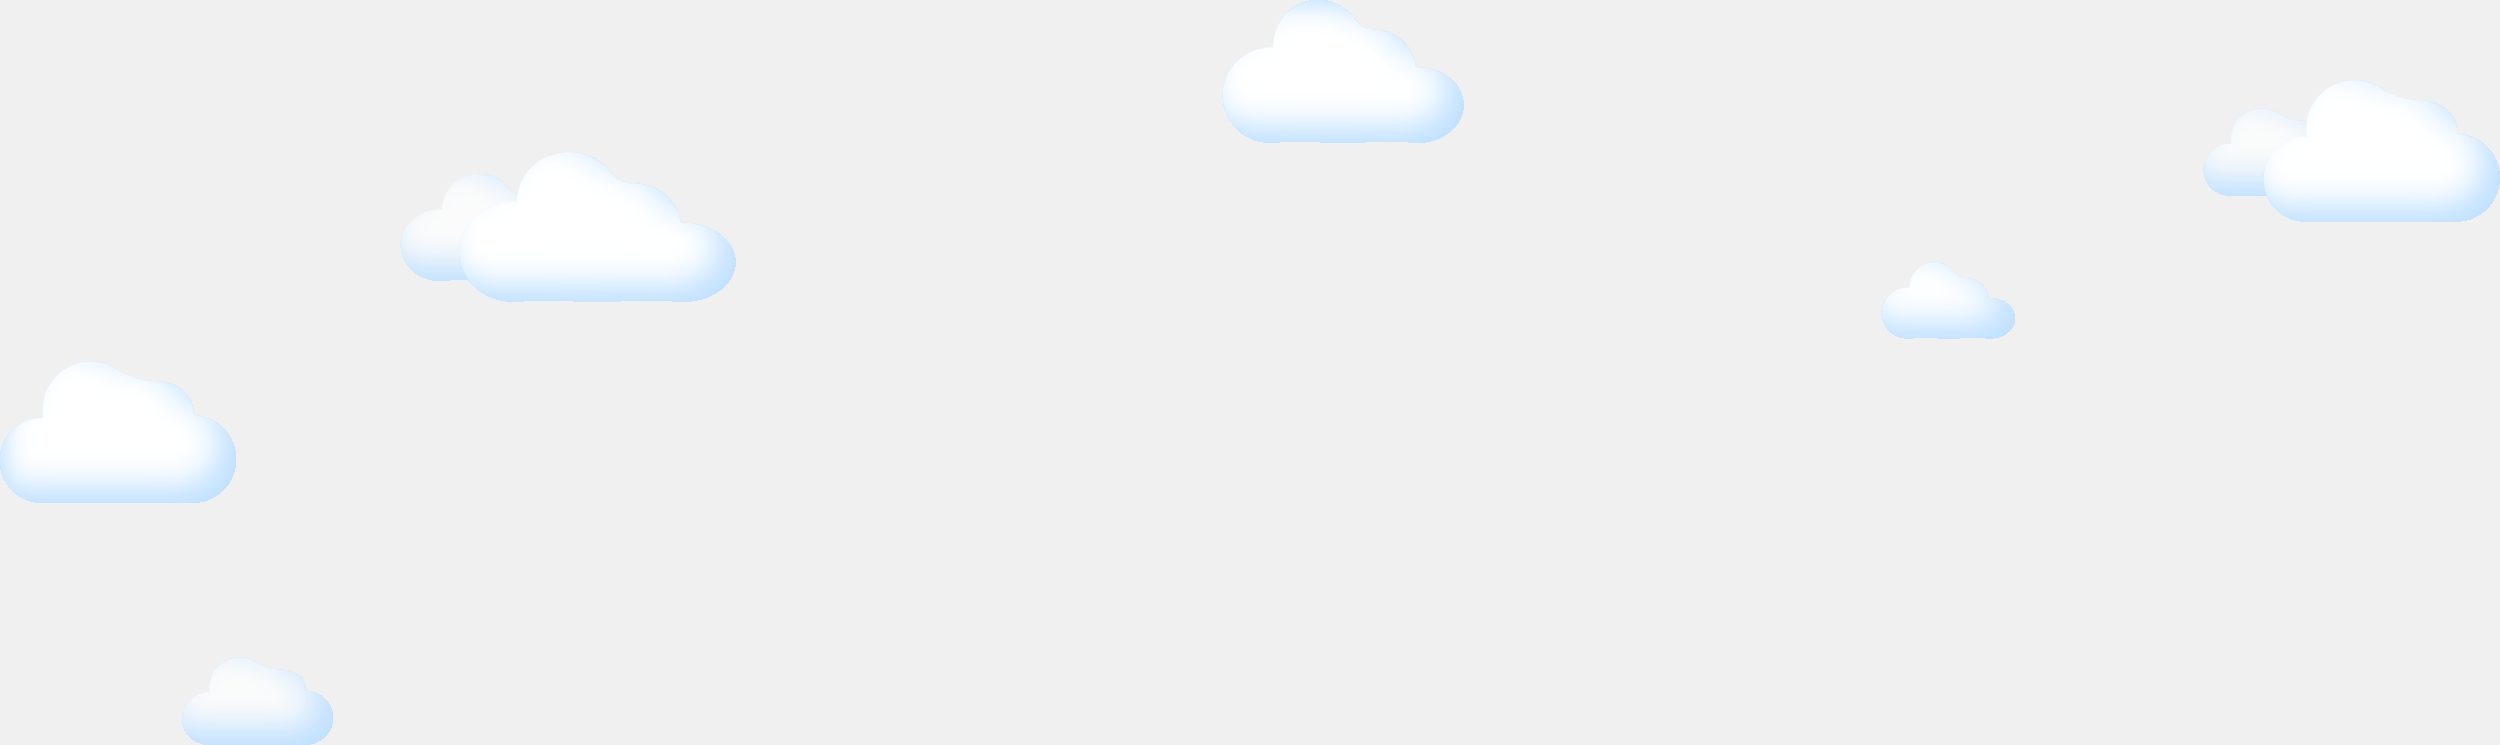
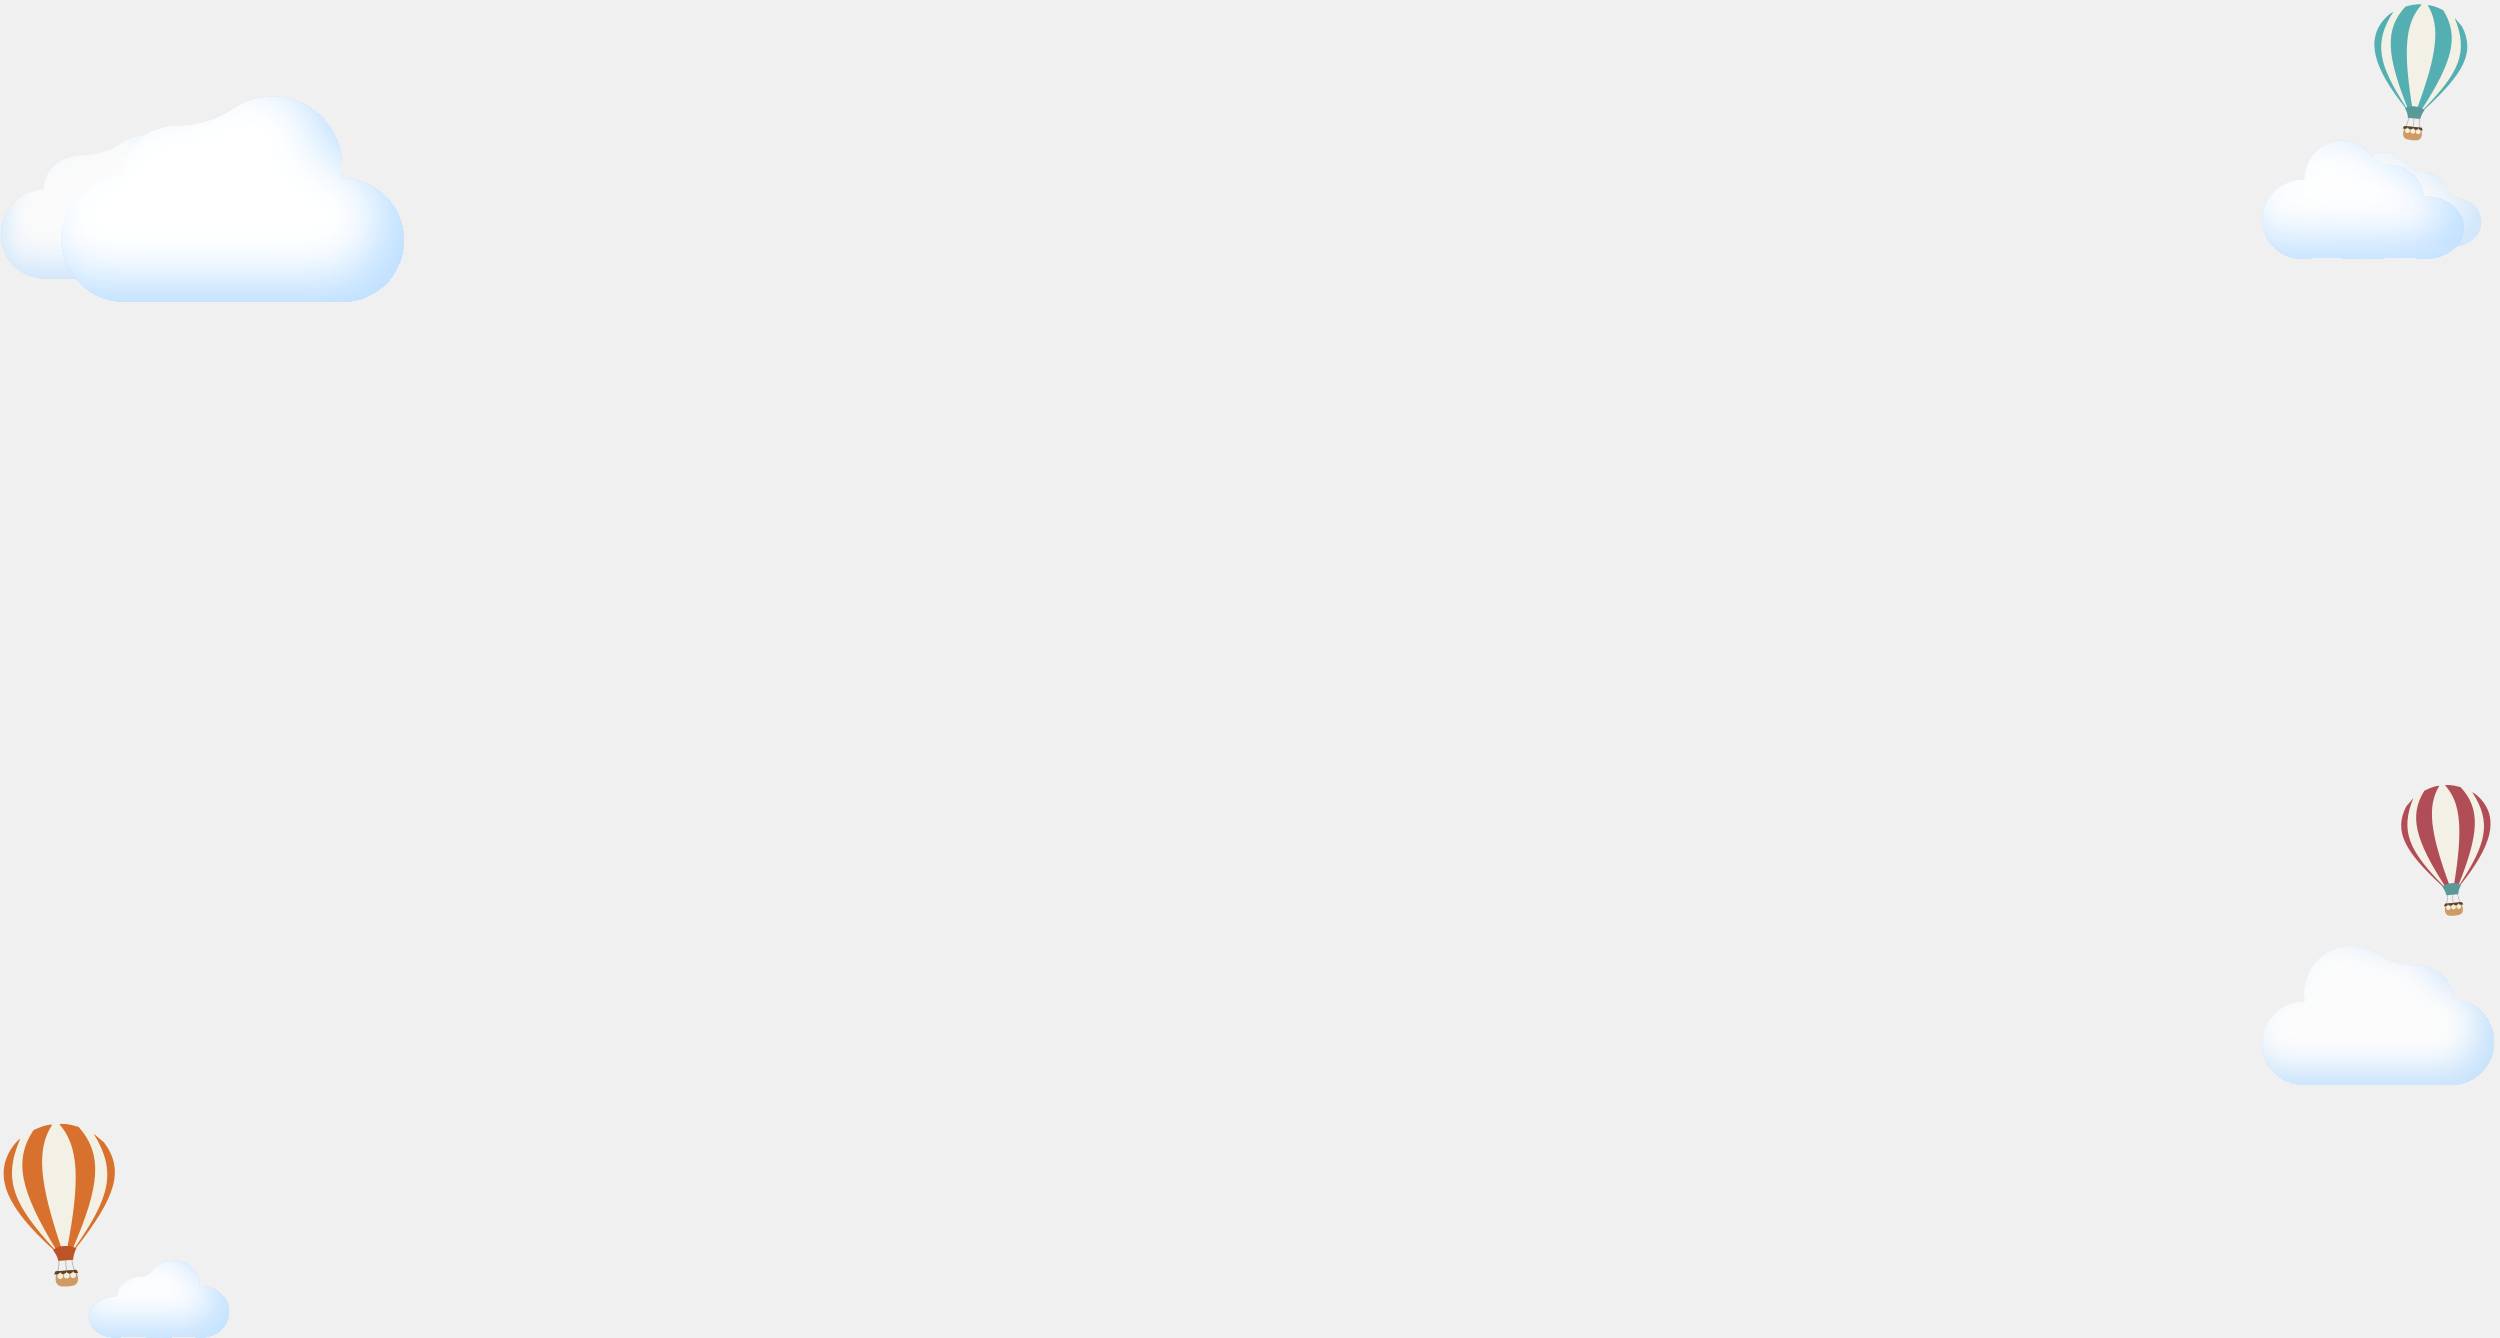
- <svg xmlns="http://www.w3.org/2000/svg" width="1840" height="548" viewBox="0 0 1840 548" fill="none">
-   <g filter="url(#filter0_i_1_83)">
-     <path fill-rule="evenodd" clip-rule="evenodd" d="M368.607 206.604C379.406 206.604 397.035 205.007 407.753 206.325C409.244 206.508 410.775 206.604 412.336 206.604C427.73 206.604 440.21 197.328 440.21 185.887C440.21 174.445 427.73 165.169 412.336 165.169V165.169C411.805 165.169 411.355 164.771 411.278 164.246C409.63 153.071 399.074 144.452 386.298 144.452V144.452C381.834 144.452 377.362 142.147 374.641 138.608C369.698 132.181 361.66 128 352.583 128C337.558 128 325.377 139.458 325.377 153.592V153.592C325.377 153.944 325.085 154.229 324.733 154.218C324.393 154.207 324.051 154.201 323.708 154.201C307.853 154.201 295 165.932 295 180.402C295 194.873 307.853 206.604 323.708 206.604C324.933 206.604 326.14 206.534 327.325 206.398C337.959 205.178 357.903 206.604 368.607 206.604V206.604V206.604Z" fill="white" fill-opacity="0.7" />
+ <svg xmlns="http://www.w3.org/2000/svg" width="2558" height="1369" viewBox="0 0 2558 1369" fill="none">
+   <g opacity="0.66" filter="url(#filter0_i_125_113)">
+     <path fill-rule="evenodd" clip-rule="evenodd" d="M2457.44 252.511C2469.51 252.511 2489.92 250.612 2501.89 252.18C2503.56 252.398 2505.27 252.511 2507.01 252.511C2524.46 252.511 2538.6 241.122 2538.6 227.074C2538.6 213.025 2524.46 201.637 2507.01 201.637V201.637C2506.41 201.637 2505.9 201.185 2505.82 200.589C2503.99 186.827 2492 176.2 2477.49 176.2V176.2C2472.49 176.2 2467.42 173.617 2464.6 169.484C2459.03 161.334 2449.76 156 2439.27 156C2422.24 156 2408.43 170.068 2408.43 187.422V187.422C2408.43 187.854 2408.07 188.202 2407.64 188.188C2407.28 188.176 2406.91 188.17 2406.54 188.17C2388.57 188.17 2374 202.573 2374 220.34C2374 238.107 2388.57 252.51 2406.54 252.51C2407.9 252.51 2409.24 252.428 2410.55 252.269C2422.41 250.829 2445.49 252.511 2457.44 252.511V252.511V252.511Z" fill="white" />
  </g>
-   <g filter="url(#filter1_i_1_83)">
-     <path fill-rule="evenodd" clip-rule="evenodd" d="M1434.68 249C1441.9 249 1453.97 247.887 1461.13 248.806C1462.12 248.934 1463.15 249 1464.19 249C1474.58 249 1483 242.392 1483 234.24C1483 226.089 1474.58 219.481 1464.19 219.481V219.481C1463.83 219.481 1463.53 219.212 1463.48 218.857C1462.38 210.879 1455.25 204.721 1446.62 204.721V204.721C1443.62 204.721 1440.61 203.177 1438.88 200.738C1435.55 196.057 1430.07 193 1423.86 193C1413.72 193 1405.5 201.163 1405.5 211.233V211.233C1405.5 211.483 1405.29 211.686 1405.04 211.678C1404.82 211.67 1404.6 211.667 1404.37 211.667C1393.67 211.667 1385 220.024 1385 230.333C1385 240.643 1393.67 249 1404.37 249C1405.19 249 1405.99 248.952 1406.78 248.858C1413.88 248.011 1427.53 249 1434.68 249V249V249Z" fill="white" />
+   <path d="M2460.96 129.028L2477.37 130.608L2478.37 133.204L2477.75 133.144C2477.75 133.144 2478.86 138.66 2476.97 141.195C2475.68 142.931 2474.53 143.485 2472.37 143.57C2469.15 143.698 2466.73 143.33 2463.7 142.736C2461.48 142.3 2460.32 141.523 2459.32 139.495C2457.93 136.661 2460.1 131.445 2460.1 131.445L2459.48 131.385L2460.96 129.028Z" fill="#CF9A64" />
+   <path d="M2464.43 120.624C2463.92 124.29 2463.09 126.479 2461.9 129.455" stroke="#ACACAC" stroke-width="0.669" />
+   <path d="M2470.1 121.17L2469.23 130.161" stroke="#ACACAC" stroke-width="0.669" />
+   <path d="M2475.42 121.683C2475.11 125.285 2475.51 127.579 2476.22 130.834" stroke="#ACACAC" stroke-width="0.669" />
+   <path fill-rule="evenodd" clip-rule="evenodd" d="M2521.81 61.095C2523.31 57.666 2524.29 53.99 2524.66 50.13C2526.84 27.509 2507.28 7.118 2480.99 4.585C2454.69 2.053 2431.6 18.338 2429.42 40.96C2429.05 44.863 2429.32 48.699 2430.16 52.389C2432.75 70.022 2440.46 84.183 2460.73 110.185C2469.14 107.387 2473.26 108.54 2481.05 112.141C2506.35 88.973 2516.35 76.542 2521.81 61.095Z" fill="#F3F1E5" />
+   <path d="M2473.06 111.371C2493.81 54.98 2497.27 27.013 2483.95 5.207C2486.08 5.295 2490.53 5.672 2499.91 10.441C2516.63 37.387 2509.39 62.911 2478.05 111.852C2476.07 111.964 2474.98 111.838 2473.06 111.371Z" fill="#54AFB2" />
+   <path d="M2468.39 110.922C2458.78 51.607 2460.72 23.495 2477.95 4.629C2475.84 4.309 2471.4 3.829 2461.28 6.721C2439.73 29.982 2441.97 56.419 2463.39 110.441C2465.31 110.928 2466.42 111.014 2468.39 110.922Z" fill="#54AFB2" />
+   <path fill-rule="evenodd" clip-rule="evenodd" d="M2461.07 110.218C2464.69 108.981 2466.71 108.558 2470.28 108.753C2475.42 109.428 2477.36 110.364 2480.71 112.11L2481.05 112.142C2478.52 115.8 2477.48 117.908 2476.42 121.779L2463.77 120.561C2463.65 116.942 2462.71 114.809 2461.74 112.608C2461.4 111.832 2461.05 111.047 2460.73 110.186L2461.07 110.218Z" fill="#5B9898" />
+   <path d="M2479.75 111.68C2515.68 74.651 2526.26 54.117 2511.59 18.288L2519.15 27.082C2532.66 53.603 2521.3 74.749 2480.71 112.109L2479.75 111.68Z" fill="#54AFB2" />
+   <path d="M2462.1 109.981C2434.08 66.794 2427.89 44.309 2449.02 11.927C2445.53 13.838 2443.32 15.663 2439.74 19.436C2420.31 41.259 2428.97 69.91 2461.07 110.218L2462.1 109.981Z" fill="#54AFB2" />
+   <path d="M2477.9 130.659L2459.96 128.932L2458.35 131.466L2459.03 131.531L2478.32 133.389L2479 133.454L2477.9 130.659Z" fill="#5D4227" />
+   <path fill-rule="evenodd" clip-rule="evenodd" d="M2464.1 131.354L2463.79 129.973L2463.23 131.231C2462 131.277 2460.96 132.226 2460.84 133.483C2460.71 134.853 2461.71 136.07 2463.08 136.202C2464.45 136.334 2465.67 135.33 2465.8 133.96C2465.92 132.778 2465.19 131.71 2464.1 131.354Z" fill="#F2EFDD" />
+   <path fill-rule="evenodd" clip-rule="evenodd" d="M2469.61 131.885L2469.3 130.504L2468.74 131.763C2467.51 131.809 2466.48 132.757 2466.35 134.014C2466.22 135.384 2467.23 136.601 2468.6 136.733C2469.97 136.865 2471.18 135.862 2471.32 134.492C2471.43 133.31 2470.7 132.241 2469.61 131.885Z" fill="#F2EFDD" />
+   <path fill-rule="evenodd" clip-rule="evenodd" d="M2475.13 132.415L2474.81 131.034L2474.25 132.292C2473.02 132.338 2471.99 133.286 2471.87 134.543C2471.73 135.913 2472.74 137.131 2474.11 137.262C2475.48 137.394 2476.7 136.391 2476.83 135.021C2476.94 133.839 2476.21 132.77 2475.13 132.415Z" fill="#F2EFDD" />
+   <g opacity="0.83" filter="url(#filter1_i_125_113)">
+     <path fill-rule="evenodd" clip-rule="evenodd" d="M2431.62 1109.96C2451.72 1109.96 2487.85 1109.96 2507.96 1109.96V1109.96C2532.18 1109.96 2551.82 1090.32 2551.82 1066.1C2551.82 1043.18 2534.23 1024.36 2511.81 1022.41C2510.19 1022.27 2508.96 1020.85 2508.96 1019.23V1019.23C2508.96 1002.03 2492.02 988.088 2471.13 988.088V988.088C2458.42 988.088 2443.8 983.901 2433.38 976.632C2425.57 971.191 2416.08 968 2405.84 968C2379.21 968 2357.63 989.586 2357.63 1016.21C2357.63 1018.8 2357.83 1021.35 2358.22 1023.83C2358.31 1024.4 2357.87 1024.92 2357.29 1024.92V1024.92C2333.81 1024.92 2314.77 1043.96 2314.77 1067.44C2314.77 1090.92 2333.81 1109.96 2357.29 1109.96V1109.96C2377.18 1109.96 2411.73 1109.96 2431.62 1109.96V1109.96V1109.96Z" fill="white" />
  </g>
-   <g filter="url(#filter2_i_1_83)">
-     <path fill-rule="evenodd" clip-rule="evenodd" d="M989.738 105C1002.7 105 1024.72 102.943 1037.57 104.641C1039.35 104.877 1041.19 105 1043.05 105C1061.82 105 1077.04 92.61 1077.04 77.326C1077.04 62.041 1061.82 49.651 1043.05 49.651V49.651C1042.41 49.651 1041.86 49.165 1041.78 48.524C1039.81 33.545 1026.92 21.977 1011.31 21.977V21.977C1005.93 21.977 1000.49 19.204 997.488 14.742C991.501 5.834 981.513 0 970.203 0C951.885 0 937.035 15.306 937.035 34.186V34.186C937.035 34.656 936.643 35.035 936.173 35.019C935.784 35.007 935.393 35 935 35C915.67 35 900 50.67 900 70C900 89.33 915.67 105 935 105C936.455 105 937.889 104.911 939.297 104.739C952.021 103.181 976.919 105 989.738 105V105V105Z" fill="white" />
+   <g opacity="0.9" filter="url(#filter2_i_125_113)">
+     <path fill-rule="evenodd" clip-rule="evenodd" d="M2419.3 264.639C2434.39 264.639 2459.9 262.266 2474.87 264.226C2476.95 264.498 2479.08 264.64 2481.26 264.64C2503.07 264.64 2520.75 250.404 2520.75 232.843C2520.75 215.283 2503.07 201.047 2481.26 201.047V201.047C2480.51 201.047 2479.87 200.482 2479.77 199.737C2477.49 182.534 2462.51 169.249 2444.36 169.249V169.249C2438.11 169.249 2431.78 166.02 2428.25 160.855C2421.28 150.667 2409.7 144 2396.59 144C2375.3 144 2358.04 161.585 2358.04 183.278V183.278C2358.04 183.818 2357.59 184.253 2357.05 184.235C2356.6 184.22 2356.14 184.213 2355.68 184.213C2333.21 184.213 2315 202.217 2315 224.426C2315 246.635 2333.21 264.639 2355.68 264.639C2357.37 264.639 2359.05 264.536 2360.69 264.337C2375.51 262.537 2404.36 264.639 2419.3 264.639V264.639V264.639Z" fill="white" />
  </g>
-   <g filter="url(#filter3_i_1_83)">
-     <path fill-rule="evenodd" clip-rule="evenodd" d="M441.007 222C456.119 222 480.79 219.766 495.789 221.61C497.876 221.867 500.018 222 502.203 222C523.746 222 541.21 209.02 541.21 193.008C541.21 176.996 523.746 164.016 502.203 164.016V164.016C501.459 164.016 500.83 163.459 500.722 162.723C498.416 147.085 483.644 135.023 465.765 135.023V135.023C459.517 135.023 453.26 131.797 449.451 126.845C442.535 117.851 431.285 112 418.583 112C397.556 112 380.511 128.034 380.511 147.814V147.814C380.511 148.307 380.102 148.705 379.609 148.689C379.133 148.674 378.655 148.667 378.175 148.667C355.987 148.667 338 165.083 338 185.333C338 205.584 355.987 222 378.175 222C379.889 222 381.579 221.902 383.237 221.712C398.118 220.004 426.028 222 441.007 222V222V222Z" fill="white" />
+   <path d="M2518.04 923.065L2502.27 924.584L2501.3 927.08L2501.9 927.023C2501.9 927.023 2500.83 932.326 2502.64 934.764C2503.89 936.433 2504.99 936.966 2507.07 937.048C2510.17 937.171 2512.5 936.817 2515.41 936.245C2517.54 935.827 2518.66 935.08 2519.61 933.13C2520.95 930.404 2518.87 925.389 2518.87 925.389L2519.46 925.332L2518.04 923.065Z" fill="#CF9A64" />
+   <path d="M2514.7 914.984C2515.2 918.509 2515.99 920.614 2517.14 923.475" stroke="#ACACAC" stroke-width="0.643" />
+   <path d="M2509.26 915.509L2510.09 924.154" stroke="#ACACAC" stroke-width="0.643" />
+   <path d="M2504.14 916.002C2504.43 919.466 2504.05 921.672 2503.37 924.801" stroke="#ACACAC" stroke-width="0.643" />
+   <path fill-rule="evenodd" clip-rule="evenodd" d="M2459.53 857.743C2458.09 854.447 2457.15 850.913 2456.79 847.202C2454.7 825.451 2473.5 805.844 2498.79 803.409C2524.08 800.974 2546.27 816.633 2548.37 838.384C2548.73 842.139 2548.47 845.829 2547.66 849.379C2545.17 866.331 2537.75 879.948 2518.26 904.947C2510.18 902.256 2506.22 903.365 2498.73 906.828C2474.4 884.55 2464.79 872.597 2459.53 857.743Z" fill="#F3F1E5" />
+   <path d="M2506.41 906.088C2486.46 851.865 2483.13 824.975 2495.94 804.006C2493.89 804.091 2489.61 804.454 2480.59 809.039C2464.51 834.949 2471.47 859.492 2501.61 906.55C2503.51 906.658 2504.57 906.537 2506.41 906.088Z" fill="#B14D56" />
+   <path d="M2510.9 905.656C2520.14 848.623 2518.27 821.591 2501.7 803.451C2503.73 803.144 2508 802.682 2517.73 805.463C2538.46 827.829 2536.3 853.25 2515.7 905.194C2513.86 905.662 2512.8 905.744 2510.9 905.656Z" fill="#B14D56" />
+   <path fill-rule="evenodd" clip-rule="evenodd" d="M2517.94 904.978C2514.46 903.788 2512.51 903.382 2509.08 903.569C2504.14 904.218 2502.27 905.119 2499.05 906.797L2498.73 906.828C2501.16 910.345 2502.15 912.373 2503.17 916.095L2515.34 914.923C2515.45 911.443 2516.36 909.392 2517.29 907.276C2517.62 906.53 2517.96 905.776 2518.26 904.947L2517.94 904.978Z" fill="#5B9898" />
+   <path d="M2499.98 906.384C2465.43 870.779 2455.25 851.035 2469.36 816.584L2462.09 825.039C2449.1 850.54 2460.02 870.874 2499.05 906.797L2499.98 906.384Z" fill="#B14D56" />
+   <path d="M2516.95 904.75C2543.89 863.224 2549.84 841.605 2529.52 810.467C2532.88 812.305 2535 814.06 2538.45 817.687C2557.13 838.672 2548.8 866.22 2517.93 904.978L2516.95 904.75Z" fill="#B14D56" />
+   <path d="M2501.76 924.634L2519 922.973L2520.55 925.409L2519.9 925.472L2501.35 927.258L2500.7 927.321L2501.76 924.634Z" fill="#5D4227" />
+   <path fill-rule="evenodd" clip-rule="evenodd" d="M2515.02 925.301L2515.33 923.973L2515.86 925.183C2517.04 925.227 2518.04 926.139 2518.15 927.348C2518.28 928.665 2517.32 929.836 2516 929.963C2514.68 930.089 2513.51 929.124 2513.38 927.807C2513.28 926.671 2513.98 925.643 2515.02 925.301Z" fill="#F2EFDD" />
+   <path fill-rule="evenodd" clip-rule="evenodd" d="M2509.72 925.812L2510.03 924.484L2510.56 925.694C2511.74 925.738 2512.74 926.65 2512.85 927.859C2512.98 929.176 2512.02 930.346 2510.7 930.473C2509.38 930.6 2508.21 929.635 2508.08 928.318C2507.98 927.181 2508.68 926.154 2509.72 925.812Z" fill="#F2EFDD" />
+   <path fill-rule="evenodd" clip-rule="evenodd" d="M2504.42 926.322L2504.73 924.994L2505.26 926.204C2506.44 926.248 2507.44 927.16 2507.55 928.368C2507.68 929.686 2506.72 930.856 2505.4 930.983C2504.08 931.11 2502.91 930.145 2502.79 928.828C2502.68 927.691 2503.38 926.664 2504.42 926.322Z" fill="#F2EFDD" />
+   <path d="M57.955 1300.67L77.619 1299.31L79.31 1302.17L78.568 1302.22C78.568 1302.22 80.962 1308.51 79.24 1311.87C78.06 1314.17 76.81 1315.05 74.278 1315.58C70.501 1316.36 67.578 1316.4 63.89 1316.3C61.189 1316.22 59.666 1315.54 58.091 1313.34C55.89 1310.27 57.42 1303.69 57.42 1303.69L56.678 1303.75L57.955 1300.67Z" fill="#CF9A64" />
+   <path d="M60.4 1290.08C60.51 1294.5 59.971 1297.25 59.155 1300.99" stroke="#ACACAC" stroke-width="0.8" />
+   <path d="M67.184 1289.61L67.934 1300.38" stroke="#ACACAC" stroke-width="0.8" />
+   <path d="M73.568 1289.16C73.913 1293.47 74.83 1296.1 76.314 1299.8" stroke="#ACACAC" stroke-width="0.8" />
+   <path fill-rule="evenodd" clip-rule="evenodd" d="M116.336 1208.57C117.431 1204.23 117.863 1199.71 117.541 1195.08C115.654 1167.97 88.576 1147.78 57.062 1149.97C25.547 1152.17 1.53 1175.92 3.417 1203.03C3.743 1207.71 4.819 1212.18 6.54 1216.37C13.066 1236.65 24.952 1251.83 53.98 1278.5C63.343 1273.54 68.424 1274.09 78.321 1276.8C103.593 1244.5 112.937 1227.87 116.336 1208.57Z" fill="#F3F1E5" />
+   <path d="M68.744 1277.47C82.108 1206.88 80.679 1173.22 60.681 1150.12C63.211 1149.81 68.537 1149.37 80.539 1153.15C105.564 1181.63 102.051 1213.16 74.73 1277.05C72.421 1277.57 71.1 1277.64 68.744 1277.47Z" fill="#D8712E" />
+   <path d="M63.153 1277.86C40.137 1209.8 36.888 1176.26 53.493 1150.62C50.944 1150.66 45.609 1150.97 34.246 1156.37C13.409 1188.05 21.257 1218.79 57.167 1278.27C59.526 1278.47 60.843 1278.36 63.153 1277.86Z" fill="#D8712E" />
+   <path fill-rule="evenodd" clip-rule="evenodd" d="M54.379 1278.47C58.406 1276.3 60.708 1275.4 64.958 1274.93C71.146 1274.71 73.628 1275.43 77.921 1276.83L78.321 1276.8C76.062 1281.62 75.255 1284.31 74.765 1289.08L59.601 1290.14C58.751 1285.89 57.221 1283.56 55.641 1281.16C55.084 1280.31 54.521 1279.45 53.98 1278.5L54.379 1278.47Z" fill="#BD5428" />
+   <path d="M76.697 1276.51C111.779 1225.77 120.214 1199.47 95.859 1160.1L106.502 1168.98C127.66 1197.6 118.427 1224.78 77.922 1276.83L76.697 1276.51Z" fill="#D8712E" />
+   <path d="M55.548 1277.99C13.996 1232.58 2.272 1207.28 20.812 1164.93C17.077 1167.87 14.829 1170.45 11.347 1175.61C-7.275 1205.17 8.591 1237.25 54.386 1278.47L55.548 1277.99Z" fill="#D8712E" />
+   <path d="M78.254 1299.26L56.759 1300.76L55.359 1304.06L56.17 1304.01L79.288 1302.4L80.099 1302.34L78.254 1299.26Z" fill="#5D4227" />
+   <path fill-rule="evenodd" clip-rule="evenodd" d="M62.124 1302.8L61.477 1301.23L61.066 1302.83C59.627 1303.12 58.593 1304.44 58.698 1305.95C58.813 1307.59 60.236 1308.83 61.877 1308.72C63.519 1308.6 64.757 1307.18 64.643 1305.54C64.544 1304.12 63.471 1303 62.124 1302.8Z" fill="#F2EFDD" />
+   <path fill-rule="evenodd" clip-rule="evenodd" d="M68.728 1302.34L68.082 1300.77L67.671 1302.36C66.232 1302.66 65.198 1303.98 65.303 1305.49C65.417 1307.13 66.84 1308.37 68.482 1308.25C70.123 1308.14 71.361 1306.72 71.247 1305.08C71.148 1303.66 70.075 1302.54 68.728 1302.34Z" fill="#F2EFDD" />
+   <path fill-rule="evenodd" clip-rule="evenodd" d="M75.333 1301.88L74.686 1300.31L74.275 1301.9C72.836 1302.2 71.802 1303.52 71.907 1305.03C72.022 1306.67 73.445 1307.91 75.086 1307.79C76.728 1307.68 77.966 1306.26 77.852 1304.62C77.753 1303.2 76.68 1302.08 75.333 1301.88Z" fill="#F2EFDD" />
+   <g opacity="0.9" filter="url(#filter3_i_125_113)">
+     <path fill-rule="evenodd" clip-rule="evenodd" d="M161.613 1368.4C150.984 1368.4 133.546 1366.81 122.998 1368.12C121.53 1368.31 120.024 1368.4 118.488 1368.4C103.307 1368.4 91 1359.15 91 1347.74C91 1336.32 103.307 1327.07 118.488 1327.07V1327.07C119.012 1327.07 119.455 1326.68 119.53 1326.16C121.15 1315.01 131.562 1306.41 144.166 1306.41V1306.41C148.562 1306.41 152.97 1304.14 155.622 1300.63C160.493 1294.19 168.439 1290 177.414 1290C192.232 1290 204.244 1301.43 204.244 1315.53V1315.53C204.244 1315.88 204.535 1316.16 204.886 1316.15C205.219 1316.14 205.553 1316.13 205.889 1316.13C221.525 1316.13 234.2 1327.83 234.2 1342.27C234.2 1356.7 221.525 1368.4 205.889 1368.4C204.685 1368.4 203.499 1368.33 202.334 1368.2C191.872 1366.99 172.145 1368.4 161.613 1368.4V1368.4V1368.4Z" fill="white" />
  </g>
-   <g filter="url(#filter4_i_1_83)">
-     <path fill-rule="evenodd" clip-rule="evenodd" d="M1676.72 144C1686.21 144 1702.97 144 1712.46 144V144C1723.8 144 1733 135.147 1733 124.226C1733 113.874 1724.74 105.38 1714.21 104.524C1713.49 104.464 1712.93 103.824 1712.93 103.094V103.094C1712.93 95.342 1705 89.057 1695.22 89.057V89.057C1689.22 89.057 1682.38 87.082 1677.38 83.785C1673.75 81.397 1669.37 80 1664.64 80C1652.18 80 1642.07 89.731 1642.07 101.736C1642.07 102.897 1642.16 104.038 1642.34 105.15C1642.39 105.416 1642.18 105.66 1641.91 105.66V105.66C1630.91 105.66 1622 114.243 1622 124.83C1622 135.417 1630.91 144 1641.91 144V144C1651.3 144 1667.33 144 1676.72 144V144V144Z" fill="white" fill-opacity="0.7" />
+   <g opacity="0.71" filter="url(#filter4_i_125_113)">
+     <path fill-rule="evenodd" clip-rule="evenodd" d="M125.266 284.765C104.484 284.765 67.127 284.765 46.345 284.765V284.765C21.302 284.765 1 264.464 1 239.42C1 215.72 19.183 196.266 42.36 194.248C44.031 194.102 45.307 192.637 45.307 190.959V190.959C45.307 173.181 62.819 158.768 84.421 158.768V158.768C97.563 158.768 112.669 154.439 123.45 146.924C131.521 141.299 141.334 138 151.918 138C179.447 138 201.763 160.316 201.763 187.845C201.763 190.523 201.552 193.152 201.145 195.716C201.051 196.307 201.512 196.845 202.11 196.845V196.845C226.388 196.845 246.07 216.527 246.07 240.805C246.07 265.084 226.388 284.766 202.11 284.766V284.766C181.546 284.766 145.83 284.765 125.266 284.765V284.765V284.765Z" fill="white" />
  </g>
-   <g filter="url(#filter5_i_1_83)">
-     <path fill-rule="evenodd" clip-rule="evenodd" d="M85.603 370C100.33 370 126.802 370 141.528 370V370C159.275 370 173.661 355.614 173.661 337.868C173.661 321.073 160.775 307.288 144.352 305.858C143.168 305.755 142.264 304.717 142.264 303.528V303.528C142.264 290.93 129.854 280.717 114.547 280.717V280.717C105.235 280.717 94.531 277.649 86.891 272.324C81.172 268.338 74.218 266 66.718 266C47.21 266 31.397 281.814 31.397 301.321C31.397 303.219 31.546 305.082 31.835 306.898C31.901 307.317 31.575 307.698 31.151 307.698V307.698C13.947 307.698 3.05176e-05 321.645 3.05176e-05 338.849C3.05176e-05 356.053 13.947 370 31.151 370V370C45.722 370 71.032 370 85.603 370V370V370Z" fill="white" />
-   </g>
-   <g filter="url(#filter6_i_1_83)">
-     <path fill-rule="evenodd" clip-rule="evenodd" d="M1751.6 163C1766.33 163 1792.8 163 1807.53 163V163C1825.27 163 1839.66 148.614 1839.66 130.868C1839.66 114.073 1826.78 100.288 1810.35 98.858C1809.17 98.755 1808.26 97.716 1808.26 96.528V96.528C1808.26 83.93 1795.85 73.717 1780.55 73.717V73.717C1771.23 73.717 1760.53 70.649 1752.89 65.324C1747.17 61.338 1740.22 59 1732.72 59C1713.21 59 1697.4 74.814 1697.4 94.321C1697.4 96.219 1697.55 98.082 1697.83 99.898C1697.9 100.317 1697.57 100.698 1697.15 100.698V100.698C1679.95 100.698 1666 114.645 1666 131.849C1666 149.053 1679.95 163 1697.15 163V163C1711.72 163 1737.03 163 1751.6 163V163V163Z" fill="white" />
-   </g>
-   <g filter="url(#filter7_i_1_83)">
-     <path fill-rule="evenodd" clip-rule="evenodd" d="M188.716 548C198.206 548 214.973 548 224.462 548V548C235.805 548 245 539.147 245 528.226C245 517.874 236.737 509.38 226.214 508.524C225.487 508.464 224.932 507.824 224.932 507.094V507.094C224.932 499.342 217 493.057 207.216 493.057V493.057C201.223 493.057 194.382 491.082 189.378 487.785C185.753 485.397 181.368 484 176.644 484C164.176 484 154.068 493.731 154.068 505.736C154.068 506.897 154.162 508.038 154.345 509.15C154.388 509.416 154.181 509.66 153.911 509.66V509.66C142.915 509.66 134 518.243 134 528.83C134 539.417 142.915 548 153.911 548V548C163.297 548 179.33 548 188.716 548V548V548Z" fill="white" fill-opacity="0.7" />
+   <g filter="url(#filter5_i_125_113)">
+     <path fill-rule="evenodd" clip-rule="evenodd" d="M240.523 308.664C210.835 308.664 157.467 308.665 127.778 308.665V308.665C92.002 308.665 63 279.663 63 243.886C63 210.028 88.977 182.236 122.087 179.354C124.474 179.147 126.296 177.053 126.296 174.658V174.658C126.296 149.26 151.313 128.67 182.173 128.67V128.67C200.946 128.67 222.526 122.485 237.926 111.75C249.457 103.713 263.477 99 278.597 99C317.924 99 349.804 130.88 349.804 170.207C349.804 174.033 349.502 177.788 348.921 181.451C348.787 182.295 349.445 183.063 350.3 183.063V183.063C384.983 183.063 413.1 211.18 413.1 245.864C413.1 280.547 384.983 308.664 350.3 308.664V308.664C320.924 308.664 269.899 308.664 240.523 308.664V308.664V308.664Z" fill="white" />
  </g>
  <defs>
-     <filter id="filter0_i_1_83" x="283" y="116" width="157.209" height="90.604" filterUnits="userSpaceOnUse" color-interpolation-filters="sRGB">
+     <filter id="filter0_i_125_113" x="2357.23" y="139.227" width="181.376" height="113.285" filterUnits="userSpaceOnUse" color-interpolation-filters="sRGB">
      <feFlood flood-opacity="0" result="BackgroundImageFix" />
      <feBlend mode="normal" in="SourceGraphic" in2="BackgroundImageFix" result="shape" />
      <feColorMatrix in="SourceAlpha" type="matrix" values="0 0 0 0 0 0 0 0 0 0 0 0 0 0 0 0 0 0 127 0" result="hardAlpha" />
-       <feOffset dx="-12" dy="-12" />
-       <feGaussianBlur stdDeviation="12" />
+       <feOffset dx="-16.773" dy="-16.773" />
+       <feGaussianBlur stdDeviation="16.773" />
      <feComposite in2="hardAlpha" operator="arithmetic" k2="-1" k3="1" />
      <feColorMatrix type="matrix" values="0 0 0 0 0.749 0 0 0 0 0.878 0 0 0 0 1 0 0 0 1 0" />
-       <feBlend mode="normal" in2="shape" result="effect1_innerShadow_1_83" />
+       <feBlend mode="normal" in2="shape" result="effect1_innerShadow_125_113" />
    </filter>
-     <filter id="filter1_i_1_83" x="1373" y="181" width="110" height="68" filterUnits="userSpaceOnUse" color-interpolation-filters="sRGB">
+     <filter id="filter1_i_125_113" x="2298.39" y="951.62" width="253.427" height="158.341" filterUnits="userSpaceOnUse" color-interpolation-filters="sRGB">
      <feFlood flood-opacity="0" result="BackgroundImageFix" />
      <feBlend mode="normal" in="SourceGraphic" in2="BackgroundImageFix" result="shape" />
      <feColorMatrix in="SourceAlpha" type="matrix" values="0 0 0 0 0 0 0 0 0 0 0 0 0 0 0 0 0 0 127 0" result="hardAlpha" />
-       <feOffset dx="-12" dy="-12" />
-       <feGaussianBlur stdDeviation="12" />
+       <feOffset dx="-16.38" dy="-16.38" />
+       <feGaussianBlur stdDeviation="16.38" />
      <feComposite in2="hardAlpha" operator="arithmetic" k2="-1" k3="1" />
      <feColorMatrix type="matrix" values="0 0 0 0 0.749 0 0 0 0 0.878 0 0 0 0 1 0 0 0 1 0" />
-       <feBlend mode="normal" in2="shape" result="effect1_innerShadow_1_83" />
+       <feBlend mode="normal" in2="shape" result="effect1_innerShadow_125_113" />
    </filter>
-     <filter id="filter2_i_1_83" x="888" y="-12" width="189.035" height="117" filterUnits="userSpaceOnUse" color-interpolation-filters="sRGB">
+     <filter id="filter2_i_125_113" x="2294.03" y="123.034" width="226.72" height="141.606" filterUnits="userSpaceOnUse" color-interpolation-filters="sRGB">
      <feFlood flood-opacity="0" result="BackgroundImageFix" />
      <feBlend mode="normal" in="SourceGraphic" in2="BackgroundImageFix" result="shape" />
      <feColorMatrix in="SourceAlpha" type="matrix" values="0 0 0 0 0 0 0 0 0 0 0 0 0 0 0 0 0 0 127 0" result="hardAlpha" />
-       <feOffset dx="-12" dy="-12" />
-       <feGaussianBlur stdDeviation="12" />
+       <feOffset dx="-20.966" dy="-20.966" />
+       <feGaussianBlur stdDeviation="20.966" />
      <feComposite in2="hardAlpha" operator="arithmetic" k2="-1" k3="1" />
      <feColorMatrix type="matrix" values="0 0 0 0 0.749 0 0 0 0 0.878 0 0 0 0 1 0 0 0 1 0" />
-       <feBlend mode="normal" in2="shape" result="effect1_innerShadow_1_83" />
+       <feBlend mode="normal" in2="shape" result="effect1_innerShadow_125_113" />
    </filter>
-     <filter id="filter3_i_1_83" x="326" y="100" width="215.209" height="122" filterUnits="userSpaceOnUse" color-interpolation-filters="sRGB">
+     <filter id="filter3_i_125_113" x="74.2" y="1273.2" width="160" height="95.2" filterUnits="userSpaceOnUse" color-interpolation-filters="sRGB">
      <feFlood flood-opacity="0" result="BackgroundImageFix" />
      <feBlend mode="normal" in="SourceGraphic" in2="BackgroundImageFix" result="shape" />
      <feColorMatrix in="SourceAlpha" type="matrix" values="0 0 0 0 0 0 0 0 0 0 0 0 0 0 0 0 0 0 127 0" result="hardAlpha" />
-       <feOffset dx="-12" dy="-12" />
-       <feGaussianBlur stdDeviation="12" />
+       <feOffset dx="-16.8" dy="-16.8" />
+       <feGaussianBlur stdDeviation="16.8" />
      <feComposite in2="hardAlpha" operator="arithmetic" k2="-1" k3="1" />
      <feColorMatrix type="matrix" values="0 0 0 0 0.749 0 0 0 0 0.878 0 0 0 0 1 0 0 0 1 0" />
-       <feBlend mode="normal" in2="shape" result="effect1_innerShadow_1_83" />
+       <feBlend mode="normal" in2="shape" result="effect1_innerShadow_125_113" />
    </filter>
-     <filter id="filter4_i_1_83" x="1610" y="68" width="123" height="76" filterUnits="userSpaceOnUse" color-interpolation-filters="sRGB">
+     <filter id="filter4_i_125_113" x="-15.934" y="121.066" width="262.005" height="163.7" filterUnits="userSpaceOnUse" color-interpolation-filters="sRGB">
      <feFlood flood-opacity="0" result="BackgroundImageFix" />
      <feBlend mode="normal" in="SourceGraphic" in2="BackgroundImageFix" result="shape" />
      <feColorMatrix in="SourceAlpha" type="matrix" values="0 0 0 0 0 0 0 0 0 0 0 0 0 0 0 0 0 0 127 0" result="hardAlpha" />
-       <feOffset dx="-12" dy="-12" />
-       <feGaussianBlur stdDeviation="12" />
+       <feOffset dx="-16.934" dy="-16.934" />
+       <feGaussianBlur stdDeviation="16.934" />
      <feComposite in2="hardAlpha" operator="arithmetic" k2="-1" k3="1" />
      <feColorMatrix type="matrix" values="0 0 0 0 0.749 0 0 0 0 0.878 0 0 0 0 1 0 0 0 1 0" />
-       <feBlend mode="normal" in2="shape" result="effect1_innerShadow_1_83" />
+       <feBlend mode="normal" in2="shape" result="effect1_innerShadow_125_113" />
    </filter>
-     <filter id="filter5_i_1_83" x="-12" y="254" width="185.661" height="116" filterUnits="userSpaceOnUse" color-interpolation-filters="sRGB">
+     <filter id="filter5_i_125_113" x="38.808" y="74.808" width="374.292" height="233.857" filterUnits="userSpaceOnUse" color-interpolation-filters="sRGB">
      <feFlood flood-opacity="0" result="BackgroundImageFix" />
      <feBlend mode="normal" in="SourceGraphic" in2="BackgroundImageFix" result="shape" />
      <feColorMatrix in="SourceAlpha" type="matrix" values="0 0 0 0 0 0 0 0 0 0 0 0 0 0 0 0 0 0 127 0" result="hardAlpha" />
-       <feOffset dx="-12" dy="-12" />
-       <feGaussianBlur stdDeviation="12" />
+       <feOffset dx="-24.192" dy="-24.192" />
+       <feGaussianBlur stdDeviation="24.192" />
      <feComposite in2="hardAlpha" operator="arithmetic" k2="-1" k3="1" />
      <feColorMatrix type="matrix" values="0 0 0 0 0.749 0 0 0 0 0.878 0 0 0 0 1 0 0 0 1 0" />
-       <feBlend mode="normal" in2="shape" result="effect1_innerShadow_1_83" />
-     </filter>
-     <filter id="filter6_i_1_83" x="1654" y="47" width="185.661" height="116" filterUnits="userSpaceOnUse" color-interpolation-filters="sRGB">
-       <feFlood flood-opacity="0" result="BackgroundImageFix" />
-       <feBlend mode="normal" in="SourceGraphic" in2="BackgroundImageFix" result="shape" />
-       <feColorMatrix in="SourceAlpha" type="matrix" values="0 0 0 0 0 0 0 0 0 0 0 0 0 0 0 0 0 0 127 0" result="hardAlpha" />
-       <feOffset dx="-12" dy="-12" />
-       <feGaussianBlur stdDeviation="12" />
-       <feComposite in2="hardAlpha" operator="arithmetic" k2="-1" k3="1" />
-       <feColorMatrix type="matrix" values="0 0 0 0 0.749 0 0 0 0 0.878 0 0 0 0 1 0 0 0 1 0" />
-       <feBlend mode="normal" in2="shape" result="effect1_innerShadow_1_83" />
-     </filter>
-     <filter id="filter7_i_1_83" x="122" y="472" width="123" height="76" filterUnits="userSpaceOnUse" color-interpolation-filters="sRGB">
-       <feFlood flood-opacity="0" result="BackgroundImageFix" />
-       <feBlend mode="normal" in="SourceGraphic" in2="BackgroundImageFix" result="shape" />
-       <feColorMatrix in="SourceAlpha" type="matrix" values="0 0 0 0 0 0 0 0 0 0 0 0 0 0 0 0 0 0 127 0" result="hardAlpha" />
-       <feOffset dx="-12" dy="-12" />
-       <feGaussianBlur stdDeviation="12" />
-       <feComposite in2="hardAlpha" operator="arithmetic" k2="-1" k3="1" />
-       <feColorMatrix type="matrix" values="0 0 0 0 0.749 0 0 0 0 0.878 0 0 0 0 1 0 0 0 1 0" />
-       <feBlend mode="normal" in2="shape" result="effect1_innerShadow_1_83" />
+       <feBlend mode="normal" in2="shape" result="effect1_innerShadow_125_113" />
    </filter>
  </defs>
</svg>
